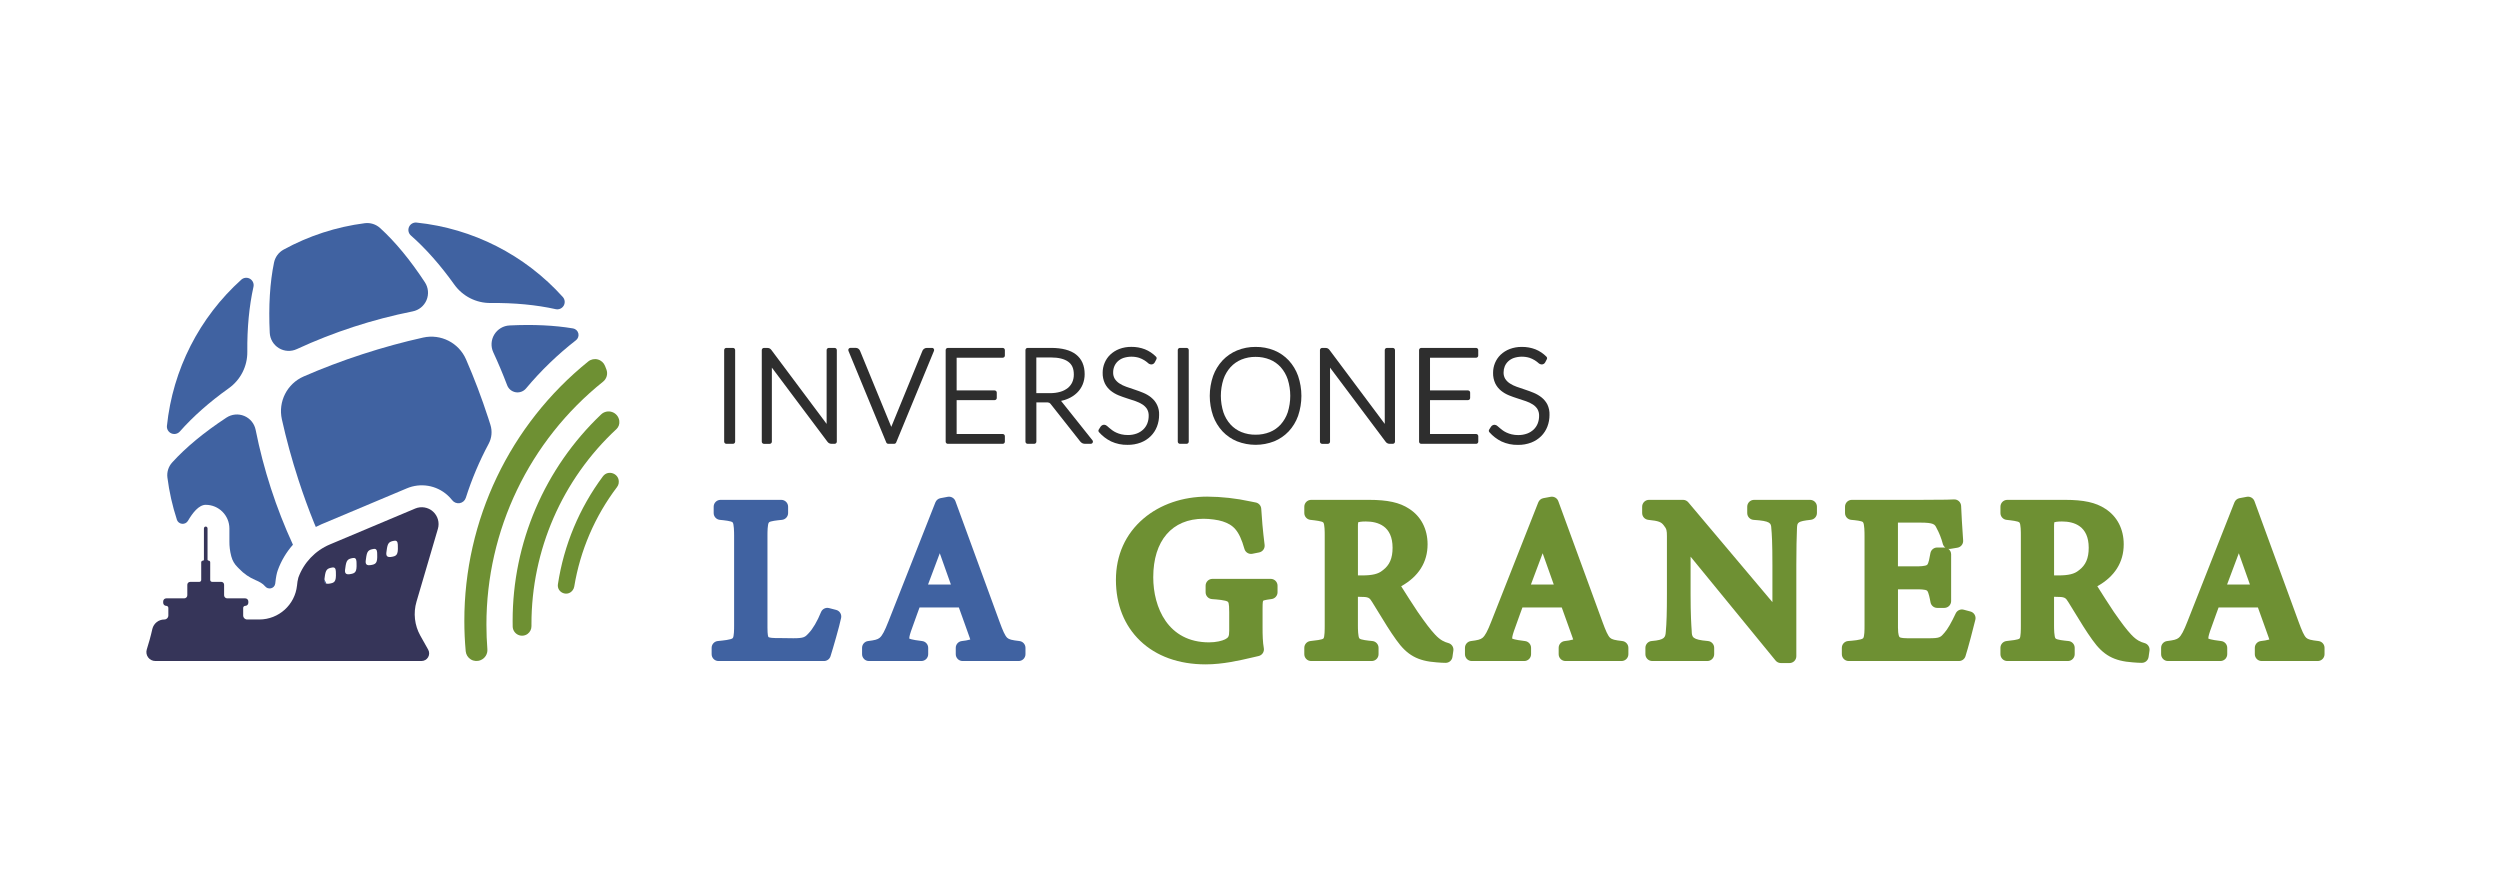
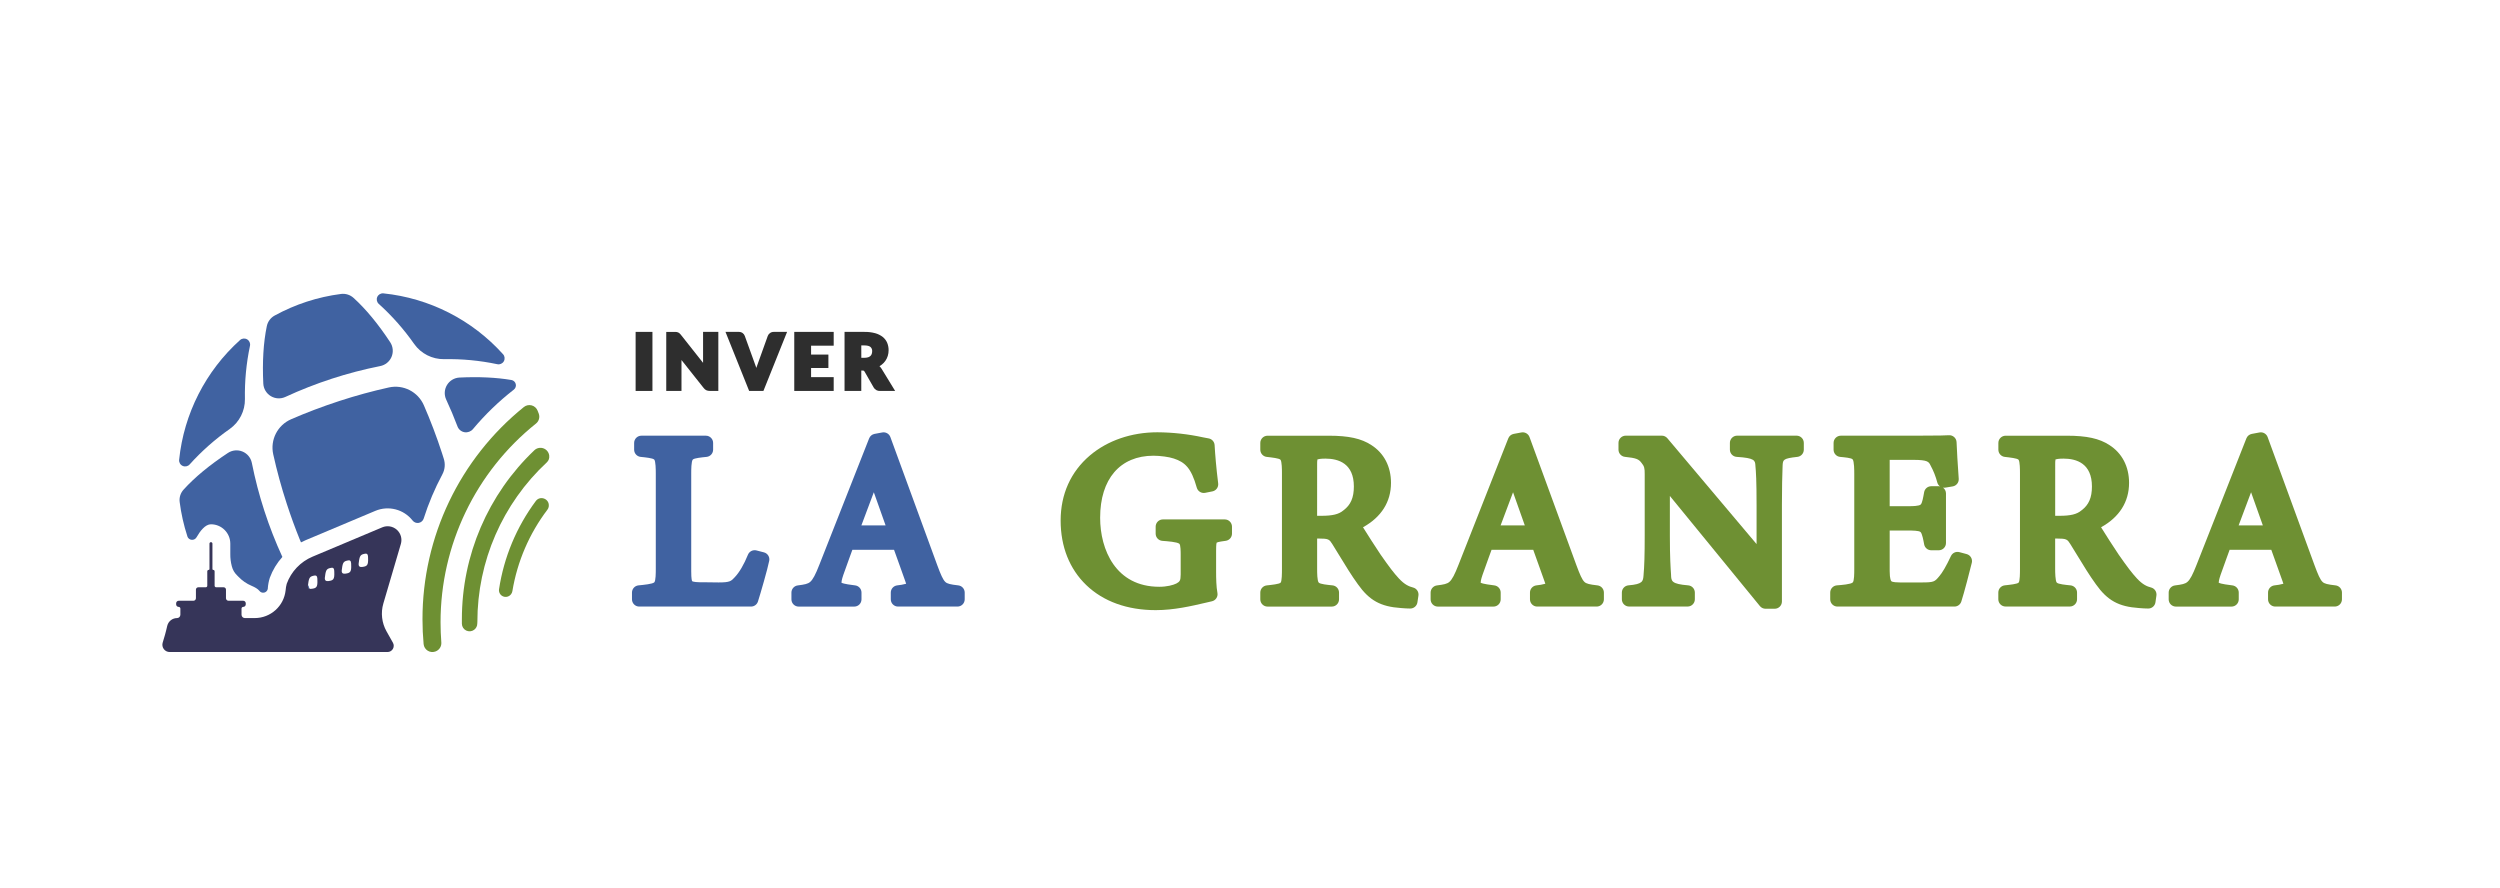
<svg xmlns="http://www.w3.org/2000/svg" id="Capa_1" data-name="Capa 1" viewBox="0 0 2479 880">
  <defs>
-     <style>.cls-1{fill:#2e2e2e;}.cls-2{fill:#4062a1;}.cls-3{fill:#6e9033;}.cls-4{fill:#363559;}</style>
+     <style>.cls-1{fill:#6e9033;}.cls-2{fill:#4062a1;}.cls-3{fill:#363559;}.cls-4{fill:#2e2e2e;}</style>
  </defs>
-   <rect class="cls-1" x="718.08" y="344.98" width="10.89" height="95.1" rx="2.14" />
-   <path class="cls-1" d="M827.6,345h-5.77a2.14,2.14,0,0,0-2.15,2.14v73.21l-54.74-73.27a5,5,0,0,0-1.94-1.67h0a5.63,5.63,0,0,0-2.27-.4h-3.21a2.14,2.14,0,0,0-2.14,2.14v90.82a2.14,2.14,0,0,0,2.14,2.14h5.72a2.14,2.14,0,0,0,2.14-2.14V364.52l55,73.36a4.86,4.86,0,0,0,4.13,2.2h3.14a2.14,2.14,0,0,0,2.14-2.14V347.12A2.14,2.14,0,0,0,827.6,345Z" />
-   <path class="cls-1" d="M924.13,345H919a4.4,4.4,0,0,0-2.89,1,5.56,5.56,0,0,0-1.5,2l0,.07-30.82,75.22L852.87,348a5.18,5.18,0,0,0-1.5-2.07,4.35,4.35,0,0,0-2.84-1h-5.2a2.14,2.14,0,0,0-2,3l37.48,90.82a2.14,2.14,0,0,0,2,1.32h5.84a2.14,2.14,0,0,0,2-1.32l37.48-90.82a2.14,2.14,0,0,0-2-3Z" />
-   <path class="cls-1" d="M994.28,345H939.86a2.14,2.14,0,0,0-2.14,2.14v90.82a2.14,2.14,0,0,0,2.14,2.14h54.42a2.14,2.14,0,0,0,2.15-2.14v-5.46a2.14,2.14,0,0,0-2.15-2.14H948.61V396.76h37.65a2.14,2.14,0,0,0,2.14-2.14v-5.33a2.14,2.14,0,0,0-2.14-2.14H948.61V354.72h45.67a2.14,2.14,0,0,0,2.15-2.14v-5.46A2.14,2.14,0,0,0,994.28,345Z" />
-   <path class="cls-1" d="M1052.15,397.53a34.83,34.83,0,0,0,7-2.21,29.67,29.67,0,0,0,8.74-5.74,24.45,24.45,0,0,0,5.66-8.26,26.69,26.69,0,0,0,2-10.32c0-8.49-2.89-15.05-8.59-19.5-5.54-4.33-13.89-6.52-24.81-6.52h-23.17a2.14,2.14,0,0,0-2.14,2.14v90.82a2.14,2.14,0,0,0,2.14,2.14h6.55a2.14,2.14,0,0,0,2.14-2.14V399h9.73a7.83,7.83,0,0,1,3,.38,4.58,4.58,0,0,1,1.56,1.38L1071,437.59a6.54,6.54,0,0,0,2.13,1.86,5.88,5.88,0,0,0,2.76.63h5.71a2.14,2.14,0,0,0,1.68-3.47Zm-24.53-43.07h14.48c7.58,0,13.37,1.44,17.21,4.27s5.49,6.86,5.49,12.65a18.3,18.3,0,0,1-1.54,7.65,15.88,15.88,0,0,1-4.44,5.71,21.45,21.45,0,0,1-7.36,3.75,35.32,35.32,0,0,1-10.19,1.35h-13.65Z" />
-   <path class="cls-1" d="M1141.5,394.1a32.38,32.38,0,0,0-7.81-4.57c-2.76-1.15-5.64-2.22-8.54-3.17s-5.62-1.88-8.34-2.84a31.53,31.53,0,0,1-6.84-3.34,15.65,15.65,0,0,1-4.55-4.51,11.75,11.75,0,0,1-1.62-6.47,15.51,15.51,0,0,1,1.16-5.93,14.32,14.32,0,0,1,3.37-4.91,16,16,0,0,1,5.58-3.39,26.23,26.23,0,0,1,15.58-.19,26.56,26.56,0,0,1,5.21,2.45,27.68,27.68,0,0,1,3.3,2.42,5.43,5.43,0,0,0,3.58,1.74,3.93,3.93,0,0,0,3.57-2.23h0l1.54-2.95a2.15,2.15,0,0,0-.38-2.51,32.8,32.8,0,0,0-11-7.34,36.3,36.3,0,0,0-13.49-2.4,32.42,32.42,0,0,0-12,2.11,27.42,27.42,0,0,0-8.95,5.65,24.07,24.07,0,0,0-5.57,8.21,25.09,25.09,0,0,0-1.9,9.6,23.73,23.73,0,0,0,2.19,10.69,21.79,21.79,0,0,0,5.74,7.18,31.31,31.31,0,0,0,7.83,4.59c2.76,1.12,5.64,2.16,8.56,3.07s5.63,1.81,8.33,2.74a31.57,31.57,0,0,1,6.83,3.28,14.86,14.86,0,0,1,4.53,4.54,12.66,12.66,0,0,1,1.63,6.79,20.38,20.38,0,0,1-1.39,7.52,16.85,16.85,0,0,1-4,5.95,19,19,0,0,1-6.45,4,24.65,24.65,0,0,1-8.87,1.49,27,27,0,0,1-6.49-.71,26.67,26.67,0,0,1-5.06-1.75,22.88,22.88,0,0,1-3.83-2.23c-1.15-.84-2.14-1.62-2.94-2.32s-1.6-1.39-2.2-1.91a4.49,4.49,0,0,0-2.87-1.28,4.33,4.33,0,0,0-3.47,1.76l-.14.19-1.79,2.82a2.14,2.14,0,0,0,.2,2.57,38.77,38.77,0,0,0,12,9.2,37,37,0,0,0,16.41,3.4,35.52,35.52,0,0,0,13.12-2.3,28.85,28.85,0,0,0,9.83-6.35,27.42,27.42,0,0,0,6.17-9.5,31.8,31.8,0,0,0,2.1-11.53,20.83,20.83,0,0,0-7.94-17.33Z" />
-   <rect class="cls-1" x="1167.88" y="344.98" width="10.89" height="95.1" rx="2.14" />
-   <path class="cls-1" d="M1277.87,357.34a41.29,41.29,0,0,0-14.41-9.92A48,48,0,0,0,1245,344a47.14,47.14,0,0,0-18.35,3.51,41.76,41.76,0,0,0-14.4,9.91,45.15,45.15,0,0,0-9.34,15.35,60.94,60.94,0,0,0,0,39.62,45.15,45.15,0,0,0,9.34,15.35,41.32,41.32,0,0,0,14.41,9.88,50.57,50.57,0,0,0,36.82,0,41.42,41.42,0,0,0,14.4-9.88,44.43,44.43,0,0,0,9.31-15.36,61.4,61.4,0,0,0,0-39.6A44.82,44.82,0,0,0,1277.87,357.34ZM1245,431.05a36.49,36.49,0,0,1-14-2.6,30.17,30.17,0,0,1-10.79-7.49,34.52,34.52,0,0,1-7.06-12.07,53.85,53.85,0,0,1,0-32.75,34.63,34.63,0,0,1,7.06-12.1,30.44,30.44,0,0,1,10.8-7.53,36.25,36.25,0,0,1,14-2.63,36.87,36.87,0,0,1,14.14,2.63,29.78,29.78,0,0,1,10.76,7.52,34.93,34.93,0,0,1,7,12.1,54.73,54.73,0,0,1,0,32.77,35,35,0,0,1-7,12.07,29.61,29.61,0,0,1-10.75,7.48A37.07,37.07,0,0,1,1245,431.05Z" />
-   <path class="cls-1" d="M1381.05,345h-5.77a2.14,2.14,0,0,0-2.15,2.14v73.21l-54.74-73.27a5,5,0,0,0-1.94-1.67h0a5.63,5.63,0,0,0-2.27-.4H1311a2.14,2.14,0,0,0-2.14,2.14v90.82a2.14,2.14,0,0,0,2.14,2.14h5.72a2.14,2.14,0,0,0,2.14-2.14V364.52l55,73.36a4.86,4.86,0,0,0,4.13,2.2h3.14a2.14,2.14,0,0,0,2.14-2.14V347.12A2.14,2.14,0,0,0,1381.05,345Z" />
-   <path class="cls-1" d="M1463.72,345h-54.43a2.14,2.14,0,0,0-2.14,2.14v90.82a2.14,2.14,0,0,0,2.14,2.14h54.43a2.14,2.14,0,0,0,2.14-2.14v-5.46a2.14,2.14,0,0,0-2.14-2.14H1418V396.76h37.66a2.14,2.14,0,0,0,2.14-2.14v-5.33a2.14,2.14,0,0,0-2.14-2.14H1418V354.72h45.68a2.14,2.14,0,0,0,2.14-2.14v-5.46A2.14,2.14,0,0,0,1463.72,345Z" />
-   <path class="cls-1" d="M1534.39,401.1a21.84,21.84,0,0,0-5.74-7,32.38,32.38,0,0,0-7.81-4.57c-2.76-1.15-5.63-2.22-8.54-3.17s-5.61-1.88-8.34-2.84a31.22,31.22,0,0,1-6.83-3.34,15.57,15.57,0,0,1-4.56-4.51,11.75,11.75,0,0,1-1.61-6.47,15.69,15.69,0,0,1,1.15-5.93,14.46,14.46,0,0,1,3.37-4.91,16,16,0,0,1,5.58-3.39,26.23,26.23,0,0,1,15.58-.19,26.56,26.56,0,0,1,5.21,2.45,27.68,27.68,0,0,1,3.3,2.42,5.45,5.45,0,0,0,3.59,1.74,3.91,3.91,0,0,0,3.56-2.23h0l1.54-2.95a2.14,2.14,0,0,0-.38-2.51,32.6,32.6,0,0,0-11-7.34A36.25,36.25,0,0,0,1509,344a32.35,32.35,0,0,0-12,2.11,27.36,27.36,0,0,0-9,5.65,24.21,24.21,0,0,0-5.57,8.21,25.08,25.08,0,0,0-1.89,9.6,23.59,23.59,0,0,0,2.19,10.69,21.54,21.54,0,0,0,5.74,7.18,31,31,0,0,0,7.83,4.59c2.75,1.12,5.63,2.16,8.56,3.07s5.62,1.81,8.32,2.74a31.35,31.35,0,0,1,6.83,3.28,14.75,14.75,0,0,1,4.53,4.54,12.66,12.66,0,0,1,1.63,6.79,20.38,20.38,0,0,1-1.39,7.52,16.83,16.83,0,0,1-4,5.95,19.24,19.24,0,0,1-6.45,4,24.71,24.71,0,0,1-8.88,1.49,26.94,26.94,0,0,1-6.48-.71,26.54,26.54,0,0,1-5.07-1.75,23.29,23.29,0,0,1-3.83-2.23c-1.15-.84-2.14-1.62-2.94-2.32s-1.6-1.39-2.2-1.91a4.49,4.49,0,0,0-2.87-1.28,4.33,4.33,0,0,0-3.47,1.76,1.27,1.27,0,0,0-.13.19l-1.8,2.82a2.15,2.15,0,0,0,.2,2.57,38.77,38.77,0,0,0,12,9.2,37,37,0,0,0,16.41,3.4,35.48,35.48,0,0,0,13.12-2.3,29,29,0,0,0,9.84-6.35,27.39,27.39,0,0,0,6.16-9.5,31.8,31.8,0,0,0,2.1-11.53A22.25,22.25,0,0,0,1534.39,401.1Z" />
-   <path class="cls-2" d="M829.11,604.78l-7-1.8a6.78,6.78,0,0,0-8,4c-3.71,9.14-8.09,16.61-12.33,21l-.1.11c-3.3,3.58-4.41,4.79-15,4.79-.91,0-9.56-.12-14.21-.18l-3.45,0c-5.85-.1-6.88-.89-7-1-.3-.33-1-1.91-1-9.35V530.79c0-2.79,0-11.31,1.5-12.81,1.34-1.34,8-2,12.87-2.49a6.78,6.78,0,0,0,6.1-6.75v-6.3a6.78,6.78,0,0,0-6.77-6.78H714.46a6.79,6.79,0,0,0-6.78,6.78v6.3a6.78,6.78,0,0,0,6.11,6.75c4.52.45,11.36,1.13,12.69,2.5s1.46,9.71,1.46,12.8v89.33c0,3.68,0,11.32-1.41,12.69-1.58,1.54-9.51,2.32-14.76,2.84a6.77,6.77,0,0,0-6.11,6.75v6.3a6.78,6.78,0,0,0,6.78,6.78H817.07a6.79,6.79,0,0,0,6.45-4.7c2.23-6.93,9.09-30.59,10.55-38.15A6.78,6.78,0,0,0,829.11,604.78Z" />
-   <path class="cls-2" d="M1010.87,635.66c-7.51-.85-10.33-1.59-12.06-3.18-2.28-2.09-4.41-7.09-7.53-15.58-18-49.47-32-87.59-43.88-119.95a6.79,6.79,0,0,0-7.61-4.32l-7.2,1.35a6.8,6.8,0,0,0-5.06,4.18L880.94,616.31c-3.6,9.27-6.08,13.92-8.57,16.06-2.14,1.85-5.18,2.48-11.61,3.3a6.78,6.78,0,0,0-5.93,6.73v6.3a6.79,6.79,0,0,0,6.78,6.78h52a6.79,6.79,0,0,0,6.78-6.78v-6.3a6.78,6.78,0,0,0-6-6.73c-3-.37-10.71-1.31-12.8-2.52,0-.73.18-2.63,1.74-7.24,1.84-5.38,3.75-10.6,5.78-16.12q1.32-3.62,2.7-7.42h39c2.12,6.15,4.15,11.69,6,16.69s3.34,9.11,4.59,12.88c0,.07,0,.13.07.2.32.87.53,1.52.66,2a49.68,49.68,0,0,1-8.4,1.53,6.77,6.77,0,0,0-6,6.73v6.3a6.78,6.78,0,0,0,6.78,6.78h55.57a6.78,6.78,0,0,0,6.78-6.78v-6.3A6.78,6.78,0,0,0,1010.87,635.66Zm-90.62-56.07c3.94-10.42,8-21.22,11.64-31l11,31Z" />
-   <path class="cls-3" d="M1260.09,574h-57.83a6.78,6.78,0,0,0-6.78,6.78v6.52a6.78,6.78,0,0,0,6.29,6.76c4.85.36,13.89,1,15.88,2.72,1.23,1.06,1.23,7.55,1.23,10.32v18.45c0,6-1,6.68-4.06,8.41-3,1.49-8.78,3-15.94,3-40.83,0-55.32-34.77-55.32-64.55,0-36.33,18.66-58,49.92-58,6.27,0,14.66,1.14,18.7,2.55l.09,0c10.46,3.49,16.38,8.48,21.72,27.37a6.78,6.78,0,0,0,7.85,4.8l6.75-1.35a6.79,6.79,0,0,0,5.4-7.5c-1.8-14.15-2.9-27.74-3.34-35.74a6.77,6.77,0,0,0-5.69-6.32c-1.23-.2-3-.55-5-1a208.69,208.69,0,0,0-42.93-4.77c-24.24,0-46.65,7.72-63.11,21.73-17.9,15.24-27.37,36.29-27.37,60.88,0,24.39,8.3,45.25,24,60.33,15.94,15.31,38.39,23.4,64.91,23.4,17.12,0,33.53-3.83,46.71-6.91l5.86-1.36a6.77,6.77,0,0,0,5.17-7.84c-1.09-5.89-1.24-13.49-1.24-20.14V603.7c0-1.86,0-6.68.52-8,1.35-.77,6.65-1.46,8.42-1.69a6.77,6.77,0,0,0,5.91-6.72v-6.52A6.77,6.77,0,0,0,1260.09,574Z" />
-   <path class="cls-3" d="M1436.17,637.64c-3.67-1-7.8-2.64-13.15-8.38-4.83-5.25-8.84-10.49-17.16-22.41-5-7.54-11.75-17.94-16.45-25.53,17.16-9.53,26.18-23.76,26.18-41.53,0-15.27-6.54-27.84-18.41-35.39-9.33-6.12-21.2-8.74-39.67-8.74h-57.38a6.79,6.79,0,0,0-6.78,6.78v6.3a6.78,6.78,0,0,0,6,6.74c5.13.58,11.51,1.31,12.79,2.58,1.45,1.44,1.45,9.77,1.45,12.51v89.78c0,3.42,0,11.44-1.25,12.76s-8.28,2-12.95,2.55a6.78,6.78,0,0,0-6.05,6.74v6.3a6.79,6.79,0,0,0,6.78,6.78h60.08a6.78,6.78,0,0,0,6.77-6.78v-6.3a6.77,6.77,0,0,0-6.1-6.75c-4.56-.45-11.45-1.14-12.85-2.55s-1.52-9.69-1.52-12.75V591.8h1.1c9.8,0,10.24.71,13.15,5.37,2,3.23,4.11,6.65,6.31,10.26,5.64,9.25,11.46,18.82,17.53,27.19,10.71,15.09,21.22,20.89,40.11,22.19l1,.07c2.57.21,5,.4,7.84.4a6.78,6.78,0,0,0,6.71-5.82l.9-6.3A6.78,6.78,0,0,0,1436.17,637.64Zm-89.66-115.4a21.89,21.89,0,0,1,.28-4.38c.73-.24,2.86-.76,7.57-.76,12.1,0,26.52,4.52,26.52,26.07,0,10.42-3,17.28-9.64,22.24l-.32.24c-4.17,3.51-10.08,4.94-20.39,4.94h-4Z" />
-   <path class="cls-3" d="M1608.69,635.66c-7.51-.85-10.33-1.59-12.07-3.18-2.27-2.09-4.4-7.09-7.52-15.58-18-49.47-32-87.59-43.89-119.95a6.78,6.78,0,0,0-7.61-4.32l-7.2,1.35a6.77,6.77,0,0,0-5.05,4.18l-46.59,118.15c-3.6,9.27-6.08,13.92-8.57,16.06-2.14,1.85-5.18,2.48-11.62,3.3a6.78,6.78,0,0,0-5.92,6.73v6.3a6.78,6.78,0,0,0,6.78,6.78h52a6.78,6.78,0,0,0,6.78-6.78v-6.3a6.77,6.77,0,0,0-6-6.73c-3-.37-10.7-1.31-12.79-2.52,0-.73.18-2.63,1.74-7.24,1.84-5.38,3.75-10.6,5.77-16.12q1.33-3.62,2.71-7.42h39c2.12,6.15,4.15,11.69,6,16.69s3.34,9.11,4.6,12.88c0,.07,0,.13.07.2.32.87.53,1.52.66,2a49.91,49.91,0,0,1-8.4,1.53,6.77,6.77,0,0,0-6,6.73v6.3a6.78,6.78,0,0,0,6.77,6.78h55.58a6.79,6.79,0,0,0,6.78-6.78v-6.3A6.78,6.78,0,0,0,1608.69,635.66Zm-90.62-56.07c3.93-10.42,8-21.22,11.63-31l11,31Z" />
-   <path class="cls-3" d="M1794.91,495.66h-55.58a6.78,6.78,0,0,0-6.78,6.78v6.3a6.78,6.78,0,0,0,6.36,6.77c17,1.06,17.19,3.41,17.51,8.09,0,.07,0,.14,0,.22.54,5.4,1.1,14,1.1,36.68v36.56l-83.44-99a6.82,6.82,0,0,0-5.19-2.41h-33.75a6.79,6.79,0,0,0-6.78,6.78v6.3a6.79,6.79,0,0,0,6.09,6.75c10.52,1.07,12.83,2.18,15.32,5.46l.15.19c2.68,3.27,3,5,3,10.55v57.38c0,17.87-.33,29-1.1,37.17v.08c-.45,5.49-.68,8.24-14,9.32a6.78,6.78,0,0,0-6.24,6.76v6.3a6.79,6.79,0,0,0,6.78,6.78H1693a6.79,6.79,0,0,0,6.78-6.78v-6.3a6.78,6.78,0,0,0-6.22-6.76c-15.73-1.31-15.84-3.94-16.06-9.71a1.34,1.34,0,0,1,0-.2c-.42-6-1.11-16.08-1.11-36.43V552l84.27,103a6.78,6.78,0,0,0,5.25,2.49h8.55a6.78,6.78,0,0,0,6.78-6.78V560.5c0-17.7.32-27.1.56-34,0-1.16.07-2.25.11-3.29.33-5.09.51-6.32,13.76-7.77a6.77,6.77,0,0,0,6-6.74v-6.3A6.78,6.78,0,0,0,1794.91,495.66Z" />
-   <path class="cls-3" d="M1953.92,606.37l-6.75-1.8a6.8,6.8,0,0,0-7.89,3.68c-4.24,9.09-8.16,15.85-11,19l-.15.17c-3.93,4.64-4.63,5.48-15.75,5.48h-20.86c-2.08,0-6.77-.15-7.9-1.15-.26-.23-1.59-1.78-1.59-9.4v-38h18c2.8,0,9.36,0,10.88,1.39s2.74,8,3.38,11.49a6.77,6.77,0,0,0,6.67,5.57h7a6.77,6.77,0,0,0,6.78-6.77V549.69a6.79,6.79,0,0,0-2.77-5.47,6.71,6.71,0,0,0,2.28,0l6.75-1.12a6.79,6.79,0,0,0,5.65-7.2c-.9-11.92-1.79-28.59-2-34.19a6.82,6.82,0,0,0-2.29-4.81,6.74,6.74,0,0,0-5-1.67c-1.54.13-7.74.42-32.06.42H1836.3a6.78,6.78,0,0,0-6.78,6.78v6.3a6.77,6.77,0,0,0,6.15,6.75c4.16.39,10.44,1,11.63,2.27,1.57,1.72,1.57,10.74,1.57,13.71v88.88c0,3.89,0,11.14-1.42,12.56-1.75,1.74-10.57,2.41-14.81,2.73a6.77,6.77,0,0,0-6.27,6.76v6.3a6.78,6.78,0,0,0,6.78,6.78H1942.5a6.77,6.77,0,0,0,6.43-4.64c2.37-7.11,8.49-30.51,9.85-36.39A6.78,6.78,0,0,0,1953.92,606.37Zm-26.05-63.45h-7a6.79,6.79,0,0,0-6.68,5.6c-.83,4.72-1.77,10.07-3.17,11.48-1.58,1.59-8.56,1.59-10.85,1.59H1882V518.22h22c13.67,0,14.56,1.84,16.18,5.18a1.74,1.74,0,0,0,.1.19,69,69,0,0,1,6.2,15.69,6.72,6.72,0,0,0,2.55,3.74A6.48,6.48,0,0,0,1927.87,542.92Z" />
-   <path class="cls-3" d="M2126.46,637.64c-3.67-1-7.8-2.64-13.15-8.38-4.83-5.25-8.84-10.49-17.16-22.41-5-7.54-11.75-17.94-16.45-25.53,17.16-9.53,26.18-23.76,26.18-41.53,0-15.27-6.54-27.84-18.4-35.39-9.34-6.12-21.21-8.74-39.68-8.74h-57.38a6.79,6.79,0,0,0-6.78,6.78v6.3a6.78,6.78,0,0,0,6,6.74c5.13.58,11.51,1.31,12.79,2.58,1.45,1.44,1.45,9.77,1.45,12.51v89.78c0,3.42,0,11.44-1.25,12.76s-8.28,2-13,2.55a6.78,6.78,0,0,0-6,6.74v6.3a6.79,6.79,0,0,0,6.78,6.78h60.08a6.79,6.79,0,0,0,6.78-6.78v-6.3a6.78,6.78,0,0,0-6.11-6.75c-4.56-.45-11.45-1.14-12.85-2.55s-1.52-9.69-1.52-12.75V591.8h1.1c9.8,0,10.24.71,13.15,5.37,2,3.23,4.11,6.65,6.31,10.26,5.64,9.25,11.46,18.82,17.53,27.19,10.71,15.09,21.22,20.89,40.11,22.19l1,.07c2.57.21,5,.4,7.84.4a6.78,6.78,0,0,0,6.71-5.82l.9-6.3A6.77,6.77,0,0,0,2126.46,637.64Zm-89.66-115.4a22.77,22.77,0,0,1,.28-4.38c.73-.24,2.86-.76,7.57-.76,12.1,0,26.52,4.52,26.52,26.07,0,10.42-3,17.28-9.64,22.24l-.32.24c-4.17,3.51-10.08,4.94-20.39,4.94h-4Z" />
-   <path class="cls-3" d="M2299,635.66c-7.51-.85-10.33-1.59-12.07-3.18-2.27-2.09-4.4-7.09-7.52-15.58-18-49.47-32-87.59-43.88-119.95a6.79,6.79,0,0,0-7.61-4.32l-7.2,1.35a6.76,6.76,0,0,0-5.06,4.18l-46.59,118.15c-3.6,9.27-6.08,13.92-8.57,16.06-2.14,1.85-5.18,2.48-11.62,3.3a6.78,6.78,0,0,0-5.92,6.73v6.3a6.78,6.78,0,0,0,6.78,6.78h52a6.78,6.78,0,0,0,6.78-6.78v-6.3a6.77,6.77,0,0,0-6-6.73c-3-.37-10.7-1.31-12.79-2.52,0-.73.18-2.63,1.74-7.24,1.84-5.38,3.75-10.6,5.77-16.12q1.33-3.62,2.71-7.42h39c2.12,6.15,4.15,11.69,6,16.69s3.34,9.11,4.6,12.88c0,.07.05.13.07.2.32.87.53,1.52.66,2a49.91,49.91,0,0,1-8.4,1.53,6.77,6.77,0,0,0-6,6.73v6.3a6.78,6.78,0,0,0,6.78,6.78h55.57a6.78,6.78,0,0,0,6.78-6.78v-6.3A6.78,6.78,0,0,0,2299,635.66Zm-90.62-56.07c3.94-10.42,8-21.22,11.63-31l11,31Z" />
-   <path class="cls-3" d="M482.34,619.51A308.37,308.37,0,0,1,598,378.47a10.64,10.64,0,0,0,3.33-12.06c-.45-1.2-.91-2.39-1.39-3.57a10.68,10.68,0,0,0-16.61-4.43A330.22,330.22,0,0,0,460.44,615.77q0,15.18,1.36,30a10.66,10.66,0,0,0,14.67,8.87l.21-.08a10.73,10.73,0,0,0,6.6-10.75Q482.35,631.78,482.34,619.51Z" />
-   <path class="cls-3" d="M527,619a263.65,263.65,0,0,1,84.25-193.49,9.34,9.34,0,0,0,2.85-8l0-.25a10.72,10.72,0,0,0-18-6.34,282.3,282.3,0,0,0-87.77,204.91c0,1.82,0,3.63.05,5.44a9.31,9.31,0,0,0,14.8,7.3h0A9.43,9.43,0,0,0,527,620.8C527,620.19,527,619.58,527,619Z" />
-   <path class="cls-3" d="M613.49,479.22c0-.1,0-.2,0-.3,1.31-9-10.28-13.8-15.69-6.51a239.51,239.51,0,0,0-44.56,106.84c-1.26,8.27,9.24,12.85,14.41,6.28l.17-.22a8,8,0,0,0,1.6-3.66,223.74,223.74,0,0,1,42.45-98.72A8.19,8.19,0,0,0,613.49,479.22Z" />
-   <path class="cls-2" d="M323.54,578.73a23.84,23.84,0,0,1-1.89-4.36C321.45,576.14,321.51,578.15,323.54,578.73Z" />
-   <path class="cls-2" d="M178.29,427.92c13.06-14.81,29.44-29.3,48.57-42.93a43.75,43.75,0,0,0,18.38-36.13c-.24-23.48,1.83-45.26,6.12-64.54a7.34,7.34,0,0,0-12-7.07,226.57,226.57,0,0,0-73.84,145.1A7.34,7.34,0,0,0,178.29,427.92Z" />
-   <path class="cls-2" d="M450.41,282.08a43.74,43.74,0,0,0,36.13,18.38c23.48-.24,45.26,1.83,64.53,6.12a7.34,7.34,0,0,0,7.08-12A226.57,226.57,0,0,0,413,220.7a7.34,7.34,0,0,0-5.56,12.81C422.29,246.57,436.78,263,450.41,282.08Z" />
-   <path class="cls-2" d="M204,500.58a23.5,23.5,0,0,1,23.47,23.47v12.61a54.51,54.51,0,0,0,1.8,14.67c0,.14.07.28.11.42a22.68,22.68,0,0,0,6.11,10.57c.57.55,1.14,1.14,1.71,1.74a47.46,47.46,0,0,0,16.09,11.12c3.76,1.58,7.51,3.62,9.37,6,3.15,4.06,9.59,2.58,10.27-2.51,0-.13,0-.27.05-.41.65-6.06,1.38-9.8,2.5-12.89a78.37,78.37,0,0,1,15-25.23,513.29,513.29,0,0,1-37-113.94,18.92,18.92,0,0,0-28.95-12.09c-22.07,14.5-40.33,29.59-53.82,44.5a18.67,18.67,0,0,0-4.71,14.87,226.63,226.63,0,0,0,9.36,41.69l0,.14a6.1,6.1,0,0,0,11.1,1C190.88,508.74,197.09,500.58,204,500.58Z" />
-   <path class="cls-2" d="M294.29,346.18a513.57,513.57,0,0,1,114.89-37.4,18.85,18.85,0,0,0,12.16-28.84c-14.47-22.06-29.56-40.33-44.45-53.83a19,19,0,0,0-15.15-4.79,228.21,228.21,0,0,0-80.59,26.23,19,19,0,0,0-9.42,12.79c-4.09,19.68-5.53,43.32-4.25,69.68A18.86,18.86,0,0,0,294.29,346.18Z" />
-   <path class="cls-2" d="M568.24,325.66h-.08c-18.24-3.09-39.5-4.09-62.88-2.95a18.79,18.79,0,0,0-16.13,26.66q7.31,15.72,13.74,32.63a11,11,0,0,0,18.73,3.16,323.65,323.65,0,0,1,49.53-47.8A6.6,6.6,0,0,0,568.24,325.66Z" />
-   <path class="cls-2" d="M484.2,414.68c-6.65-20.44-14.09-40-22.09-58.33a37.49,37.49,0,0,0-42.5-21.63c-19.56,4.34-39.72,9.83-60.16,16.48s-39.95,14.08-58.32,22.09a37.49,37.49,0,0,0-21.63,42.5c4.34,19.56,9.83,39.72,16.48,60.15,4.8,14.77,10,29.06,15.56,42.79.4,1,1,2.3,1.61,3.8,1.82-.95,3.67-1.85,5.58-2.65L403.3,484.3a38.06,38.06,0,0,1,40.46,6.75A39.14,39.14,0,0,1,448.4,496a7.72,7.72,0,0,0,13.47-2.26,319.2,319.2,0,0,1,22.74-53.8,24.21,24.21,0,0,0,1.71-18.61C485.62,419.1,484.92,416.89,484.2,414.68Z" />
-   <path class="cls-2" d="M321.65,574.37a23.84,23.84,0,0,0,1.89,4.36C321.51,578.15,321.45,576.14,321.65,574.37Z" />
-   <path class="cls-4" d="M434.22,524.39a16.72,16.72,0,0,0-22.52-20.12l-84.57,35.59a56.66,56.66,0,0,0-31.28,32.9,42.73,42.73,0,0,0-1.33,7.84,37.65,37.65,0,0,1-37.39,33.69h-12a4,4,0,0,1-4-4v-7.46a2.06,2.06,0,0,1,2.06-2.06,3.06,3.06,0,0,0,3.06-3.06v-1.31a3.07,3.07,0,0,0-3.06-3.07H225.29a3.06,3.06,0,0,1-3.07-3.07V579.8a2.84,2.84,0,0,0-2.83-2.84h-9.06a1.89,1.89,0,0,1-1.89-1.88v-17.5a1.69,1.69,0,0,0-1.69-1.69,1,1,0,0,1-.95-1V524.05a1.8,1.8,0,1,0-3.59,0v30.88a1,1,0,0,1-1,1,1.69,1.69,0,0,0-1.69,1.69v17.5a1.88,1.88,0,0,1-1.88,1.88h-9.06a2.84,2.84,0,0,0-2.84,2.84v10.42a3.06,3.06,0,0,1-3.07,3.07H164.88a3.07,3.07,0,0,0-3.07,3.07v1.31a3.06,3.06,0,0,0,3.07,3.06h0a2.05,2.05,0,0,1,2.05,2.06v7.46a4,4,0,0,1-4,4,12.19,12.19,0,0,0-11.83,9.26c-.9,3.67-1.67,7.38-2.75,11l-2.83,9.52A8.85,8.85,0,0,0,154,655.45h67.19v0H418a7.56,7.56,0,0,0,6.59-11.26l-7.78-13.85A43.78,43.78,0,0,1,413,596.61ZM326,578.82c-5.62.74-4.34-3.93-4.07-6.18.93-7.8,2.28-9,7.66-9.92,3.73-.66,3.4,3.56,3.47,5.13C333.44,576.88,331.85,578.05,326,578.82Zm20.48-9.41c-5.62.73-4.34-3.94-4.07-6.19.93-7.79,2.28-9,7.66-9.91,3.73-.66,3.4,3.55,3.47,5.12C353.92,567.46,352.33,568.64,346.44,569.41Zm20.48-9c-5.62.74-4.34-3.93-4.07-6.18.93-7.8,2.28-9,7.66-9.92,3.73-.66,3.4,3.56,3.47,5.13C374.4,558.49,372.81,559.66,366.92,560.43Zm20.48-8.12c-5.62.73-4.34-3.94-4.07-6.18.93-7.8,2.28-9,7.66-9.92,3.73-.66,3.4,3.56,3.47,5.13C394.88,550.36,393.29,551.54,387.4,552.31Z" />
+   <path class="cls-1" d="M436.85,617.16A252.26,252.26,0,0,1,531.49,420a8.72,8.72,0,0,0,2.73-9.86c-.37-1-.75-2-1.14-2.93a8.74,8.74,0,0,0-13.59-3.62A270.14,270.14,0,0,0,418.94,614.1q0,12.42,1.11,24.56a8.73,8.73,0,0,0,12,7.26l.16-.07a8.79,8.79,0,0,0,5.41-8.8Q436.87,627.21,436.85,617.16Z" />
+   <path class="cls-1" d="M473.37,616.72a215.66,215.66,0,0,1,68.91-158.28,7.62,7.62,0,0,0,2.33-6.56l0-.21a8.77,8.77,0,0,0-14.75-5.18A230.89,230.89,0,0,0,458,614.1c0,1.49,0,3,0,4.45a7.61,7.61,0,0,0,12.1,6h0a7.69,7.69,0,0,0,3.18-6.3Z" />
+   <path class="cls-1" d="M544.13,502.4l0-.24c1.07-7.36-8.41-11.29-12.84-5.32a195.94,195.94,0,0,0-36.44,87.39,6.64,6.64,0,0,0,11.78,5.13l.15-.18a6.59,6.59,0,0,0,1.3-3,183.19,183.19,0,0,1,34.72-80.75A6.54,6.54,0,0,0,544.13,502.4Z" />
+   <path class="cls-2" d="M307,583.81a18.86,18.86,0,0,1-1.54-3.57C305.25,581.68,305.3,583.33,307,583.81Z" />
+   <path class="cls-2" d="M188.14,460.44a234.77,234.77,0,0,1,39.73-35.12,35.75,35.75,0,0,0,15-29.55,234.17,234.17,0,0,1,5-52.79,6,6,0,0,0-9.84-5.79,185.33,185.33,0,0,0-60.4,118.7A6,6,0,0,0,188.14,460.44Z" />
+   <path class="cls-2" d="M410.74,341.14a35.75,35.75,0,0,0,29.55,15,234.17,234.17,0,0,1,52.79,5,6,6,0,0,0,5.79-9.84,185.31,185.31,0,0,0-118.7-60.4,6,6,0,0,0-4.55,10.47A234.77,234.77,0,0,1,410.74,341.14Z" />
+   <path class="cls-2" d="M209.18,519.88a19.21,19.21,0,0,1,19.19,19.19v10.32a44.94,44.94,0,0,0,1.47,12c0,.11.07.23.1.34a18.37,18.37,0,0,0,5,8.65c.46.45.93.93,1.4,1.42a38.59,38.59,0,0,0,13.16,9.1c3.07,1.29,6.14,3,7.66,4.92a4.67,4.67,0,0,0,8.4-2.06c0-.11,0-.22,0-.33a45,45,0,0,1,2-10.55A64,64,0,0,1,280,552.25,419.91,419.91,0,0,1,249.72,459,15.48,15.48,0,0,0,226,449.15C208,461,193,473.36,182,485.55a15.29,15.29,0,0,0-3.85,12.17,185.36,185.36,0,0,0,7.65,34.1l0,.12a5,5,0,0,0,9.08.84C198.44,526.56,203.53,519.88,209.18,519.88Z" />
+   <path class="cls-2" d="M283,393.58A420,420,0,0,1,377,363a15.43,15.43,0,0,0,9.95-23.6c-11.84-18-24.18-33-36.36-44a15.54,15.54,0,0,0-12.39-3.92,186.42,186.42,0,0,0-65.92,21.46,15.53,15.53,0,0,0-7.71,10.46c-3.35,16.1-4.53,35.44-3.48,57A15.43,15.43,0,0,0,283,393.58Z" />
+   <path class="cls-2" d="M507.12,376.8h-.06c-14.93-2.53-32.31-3.35-51.44-2.42a15.38,15.38,0,0,0-13.19,21.81q6,12.87,11.23,26.69A9,9,0,0,0,469,425.46a264.87,264.87,0,0,1,40.52-39.11A5.39,5.39,0,0,0,507.12,376.8Z" />
+   <path class="cls-2" d="M438.38,449.61c-5.44-16.72-11.52-32.69-18.07-47.71a30.68,30.68,0,0,0-34.77-17.69c-16,3.55-32.49,8-49.2,13.47s-32.69,11.52-47.71,18.07a30.66,30.66,0,0,0-17.69,34.77c3.55,16,8,32.49,13.47,49.2q5.91,18.12,12.74,35c.32.8.78,1.88,1.31,3.11,1.49-.77,3-1.51,4.56-2.16l69.18-29.11a31.46,31.46,0,0,1,36.9,9.56,6.31,6.31,0,0,0,11-1.86,261.93,261.93,0,0,1,18.6-44,19.74,19.74,0,0,0,1.4-15.21C439.54,453.23,439,451.42,438.38,449.61Z" />
+   <path class="cls-2" d="M305.42,580.24a18.86,18.86,0,0,0,1.54,3.57C305.3,583.33,305.25,581.68,305.42,580.24Z" />
+   <path class="cls-3" d="M397.5,539.35a13.67,13.67,0,0,0-18.43-16.45L309.9,552a46.31,46.31,0,0,0-25.59,26.91,35,35,0,0,0-1.09,6.42,30.79,30.79,0,0,1-30.58,27.55H242.8a3.3,3.3,0,0,1-3.3-3.3v-6.11a1.68,1.68,0,0,1,1.68-1.68,2.51,2.51,0,0,0,2.51-2.51v-1.06a2.51,2.51,0,0,0-2.51-2.51H226.59a2.51,2.51,0,0,1-2.51-2.51v-8.53a2.32,2.32,0,0,0-2.32-2.32h-7.41a1.54,1.54,0,0,1-1.54-1.54V566.5a1.38,1.38,0,0,0-1.38-1.38.78.78,0,0,1-.78-.79V539.07a1.47,1.47,0,0,0-2.94,0v25.26a.78.78,0,0,1-.78.79,1.38,1.38,0,0,0-1.39,1.38v14.32a1.54,1.54,0,0,1-1.54,1.54h-7.41a2.31,2.31,0,0,0-2.31,2.32v8.53a2.52,2.52,0,0,1-2.52,2.51H177.17a2.51,2.51,0,0,0-2.51,2.51v1.06a2.51,2.51,0,0,0,2.51,2.51h0a1.69,1.69,0,0,1,1.69,1.68v6.11a3.31,3.31,0,0,1-3.31,3.3,10,10,0,0,0-9.68,7.57c-.74,3-1.37,6-2.25,9l-2.31,7.78a7.23,7.23,0,0,0,6.94,9.31h55v0h161a6.18,6.18,0,0,0,5.39-9.2L383.26,626a35.82,35.82,0,0,1-3.12-27.61Zm-88.56,44.53c-4.6.6-3.55-3.22-3.33-5.06.76-6.37,1.86-7.33,6.26-8.11,3.05-.54,2.79,2.91,2.84,4.2C315.06,582.29,313.76,583.25,308.94,583.88Zm16.75-7.7c-4.6.6-3.55-3.22-3.33-5.06.76-6.38,1.86-7.34,6.26-8.11,3.06-.54,2.79,2.91,2.85,4.19C331.81,574.58,330.51,575.55,325.69,576.18Zm16.75-7.34c-4.6.6-3.55-3.22-3.33-5.06.77-6.38,1.87-7.34,6.27-8.11,3.05-.54,2.79,2.91,2.84,4.19C348.57,567.24,347.26,568.21,342.44,568.84Zm16.76-6.65c-4.6.6-3.55-3.22-3.33-5.06.76-6.37,1.86-7.33,6.26-8.11,3.05-.54,2.79,2.91,2.84,4.2C365.32,560.6,364,561.56,359.2,562.19Z" />
+   <rect class="cls-4" x="630.28" y="329.1" width="16.68" height="58.56" />
+   <path class="cls-4" d="M697.16,359.78l-22.15-28a11.64,11.64,0,0,0-1.14-1.21,5.07,5.07,0,0,0-1.37-.92,5.22,5.22,0,0,0-1.56-.44,12.77,12.77,0,0,0-1.65-.09h-8.64v58.56h15.11V357l22,27.76a7.24,7.24,0,0,0,2.7,2.24,8.08,8.08,0,0,0,3.27.62h8.57V329.1H697.16Z" />
+   <path class="cls-4" d="M763.42,330.35a6,6,0,0,0-2.11,2.79l-10.5,29.25c-.27.77-.55,1.58-.82,2.43-.3-.86-.59-1.68-.87-2.44l-10.58-29.25a6,6,0,0,0-2.2-2.92,6.48,6.48,0,0,0-3.85-1.11h-13.1l23.47,58.56H757l23.48-58.56H767.28A6.14,6.14,0,0,0,763.42,330.35Z" />
+   <polygon class="cls-4" points="787.59 387.66 826.69 387.66 826.69 373.97 804.27 373.97 804.27 364.9 821.44 364.9 821.44 351.59 804.27 351.59 804.27 342.78 826.69 342.78 826.69 329.1 787.59 329.1 787.59 387.66" />
+   <path class="cls-4" d="M874.16,365.65a11.66,11.66,0,0,0-2.07-2.52,18.55,18.55,0,0,0,2-1.34,18.07,18.07,0,0,0,3.86-4,17.07,17.07,0,0,0,2.39-4.93,19.27,19.27,0,0,0,.8-5.59,19,19,0,0,0-1.34-7.18,14.88,14.88,0,0,0-4.42-5.92,21,21,0,0,0-7.52-3.76,38.32,38.32,0,0,0-10.66-1.3H837.45v58.56h16.6V367.45h1.26a2.85,2.85,0,0,1,1.31.2,2,2,0,0,1,.65.76l9.08,15.86a6.77,6.77,0,0,0,6.28,3.39h15Zm-20.11-23.13h3.13c2.78,0,4.78.52,6,1.54a5.13,5.13,0,0,1,1.66,4.14,8.54,8.54,0,0,1-.42,2.73,4.9,4.9,0,0,1-1.21,1.95,6.11,6.11,0,0,1-2.26,1.36,11.12,11.12,0,0,1-3.74.54h-3.13Z" />
+   <path class="cls-2" d="M757.51,547.72l-7.39-1.91a7.2,7.2,0,0,0-8.46,4.26c-3.93,9.7-8.57,17.61-13.07,22.29l-.11.12c-3.49,3.79-4.67,5.07-15.94,5.07-1,0-10.14-.12-15.07-.19l-3.65,0c-6.21-.11-7.3-1-7.4-1-.31-.35-1-2-1-9.91V469.28c0-3,0-12,1.59-13.59,1.42-1.42,8.49-2.12,13.65-2.64a7.19,7.19,0,0,0,6.47-7.15v-6.68a7.19,7.19,0,0,0-7.19-7.19H636a7.19,7.19,0,0,0-7.19,7.19v6.68a7.19,7.19,0,0,0,6.48,7.15c4.79.48,12,1.21,13.45,2.66s1.54,10.29,1.54,13.57V564c0,3.89,0,12-1.49,13.45-1.67,1.63-10.08,2.46-15.64,3a7.18,7.18,0,0,0-6.48,7.15v6.68a7.18,7.18,0,0,0,7.18,7.19H744.74a7.19,7.19,0,0,0,6.84-5c2.37-7.35,9.64-32.44,11.19-40.44A7.19,7.19,0,0,0,757.51,547.72Z" />
+   <path class="cls-2" d="M950.22,580.46c-8-.9-11-1.68-12.79-3.37-2.41-2.21-4.67-7.52-8-16.52-19.1-52.45-33.89-92.86-46.53-127.17a7.18,7.18,0,0,0-8.06-4.58l-7.64,1.43a7.18,7.18,0,0,0-5.36,4.43L812.47,560c-3.82,9.82-6.45,14.75-9.09,17-2.27,2-5.49,2.64-12.32,3.5a7.19,7.19,0,0,0-6.28,7.13v6.68a7.19,7.19,0,0,0,7.19,7.19h55.11a7.18,7.18,0,0,0,7.18-7.19V587.6a7.18,7.18,0,0,0-6.31-7.13c-3.18-.39-11.35-1.39-13.57-2.67,0-.77.19-2.79,1.84-7.68,1.95-5.7,4-11.24,6.13-17.09.93-2.56,1.89-5.17,2.86-7.86h41.32c2.25,6.52,4.4,12.39,6.35,17.69s3.54,9.66,4.87,13.66c0,.07,0,.14.07.21.35.92.56,1.61.7,2.12a52.53,52.53,0,0,1-8.9,1.62,7.18,7.18,0,0,0-6.31,7.13v6.68a7.18,7.18,0,0,0,7.18,7.19h58.93a7.18,7.18,0,0,0,7.18-7.19V587.6A7.18,7.18,0,0,0,950.22,580.46ZM854.14,521c4.18-11.06,8.47-22.51,12.34-32.88L878.16,521Z" />
+   <path class="cls-1" d="M1214.44,515.05h-61.31a7.18,7.18,0,0,0-7.18,7.19v6.92a7.18,7.18,0,0,0,6.66,7.16c5.15.38,14.73,1.08,16.84,2.89,1.31,1.12,1.31,8,1.31,10.94v19.56c0,6.34-1.09,7.08-4.31,8.92-3.23,1.57-9.31,3.22-16.9,3.22-43.29,0-58.65-36.87-58.65-68.44,0-38.52,19.79-61.52,52.93-61.52,6.65,0,15.54,1.22,19.82,2.71l.09,0c11.1,3.7,17.38,9,23,29a7.19,7.19,0,0,0,8.33,5.09l7.15-1.43a7.18,7.18,0,0,0,5.72-7.95c-1.9-15-3.07-29.41-3.53-37.89a7.18,7.18,0,0,0-6-6.71c-1.31-.21-3.14-.58-5.25-1a221,221,0,0,0-45.51-5.06c-25.71,0-49.47,8.18-66.92,23-19,16.15-29,38.47-29,64.54,0,25.87,8.79,48,25.44,64,16.9,16.24,40.7,24.82,68.82,24.82,18.15,0,35.54-4.07,49.52-7.33,2.15-.5,4.22-1,6.21-1.44a7.17,7.17,0,0,0,5.48-8.32c-1.15-6.24-1.31-14.29-1.31-21.35v-20c0-2,0-7.08.55-8.49,1.44-.83,7-1.55,8.93-1.8a7.18,7.18,0,0,0,6.27-7.12v-6.92A7.19,7.19,0,0,0,1214.44,515.05Z" />
+   <path class="cls-1" d="M1401.13,582.56c-3.89-1-8.27-2.8-13.94-8.89-5.12-5.56-9.38-11.12-18.2-23.75-5.32-8-12.46-19-17.44-27.08,18.2-10.1,27.76-25.19,27.76-44,0-16.2-6.93-29.52-19.51-37.53-9.9-6.49-22.48-9.26-42.07-9.26H1256.9a7.19,7.19,0,0,0-7.19,7.19v6.68a7.18,7.18,0,0,0,6.37,7.14c5.44.62,12.2,1.39,13.56,2.74,1.54,1.52,1.54,10.36,1.54,13.26v95.18c0,3.64,0,12.14-1.33,13.54s-8.77,2.16-13.73,2.7a7.17,7.17,0,0,0-6.41,7.14v6.68a7.19,7.19,0,0,0,7.19,7.19h63.69a7.19,7.19,0,0,0,7.19-7.19V587.6a7.19,7.19,0,0,0-6.47-7.15c-4.84-.48-12.15-1.21-13.62-2.71-1.62-1.63-1.62-10.26-1.62-13.52V534h1.16c10.39,0,10.87.76,14,5.7,2.15,3.42,4.36,7,6.69,10.87,6,9.81,12.15,20,18.59,28.83,11.35,16,22.49,22.15,42.52,23.52l1.07.08c2.73.22,5.29.42,8.31.42a7.18,7.18,0,0,0,7.11-6.17l1-6.68A7.18,7.18,0,0,0,1401.13,582.56Zm-95.06-122.35a23.87,23.87,0,0,1,.3-4.65c.77-.25,3-.8,8-.8,12.83,0,28.12,4.79,28.12,27.64,0,11.05-3.15,18.32-10.22,23.57l-.34.27c-4.42,3.72-10.69,5.23-21.62,5.23h-4.26Z" />
+   <path class="cls-1" d="M1584,580.46c-8-.9-11-1.68-12.8-3.37-2.41-2.21-4.66-7.52-8-16.52-19.1-52.45-33.89-92.86-46.53-127.17a7.18,7.18,0,0,0-8.07-4.58l-7.63,1.43a7.16,7.16,0,0,0-5.36,4.43L1446.28,560c-3.81,9.82-6.45,14.75-9.08,17-2.27,2-5.49,2.64-12.32,3.5a7.19,7.19,0,0,0-6.28,7.13v6.68a7.19,7.19,0,0,0,7.19,7.19h55.1a7.19,7.19,0,0,0,7.19-7.19V587.6a7.18,7.18,0,0,0-6.32-7.13c-3.17-.39-11.34-1.39-13.56-2.67,0-.77.19-2.79,1.84-7.68,2-5.7,4-11.24,6.12-17.09.94-2.56,1.9-5.17,2.87-7.86h41.32c2.24,6.52,4.4,12.39,6.34,17.69s3.55,9.66,4.88,13.66c0,.07,0,.14.07.21.34.92.56,1.61.7,2.12a52.51,52.51,0,0,1-8.91,1.62,7.18,7.18,0,0,0-6.31,7.13v6.68a7.19,7.19,0,0,0,7.19,7.19h58.92a7.19,7.19,0,0,0,7.19-7.19V587.6A7.19,7.19,0,0,0,1584,580.46ZM1488,521c4.17-11.06,8.46-22.51,12.34-32.88L1512,521Z" />
+   <path class="cls-1" d="M1781.47,432h-58.92a7.19,7.19,0,0,0-7.19,7.19v6.68a7.18,7.18,0,0,0,6.74,7.17c18.07,1.13,18.23,3.62,18.56,8.58,0,.08,0,.15,0,.23.57,5.73,1.16,14.82,1.16,38.89v38.77l-88.47-104.95a7.17,7.17,0,0,0-5.49-2.56h-35.79a7.19,7.19,0,0,0-7.18,7.19v6.68a7.18,7.18,0,0,0,6.45,7.15c11.16,1.14,13.61,2.32,16.24,5.79l.16.2c2.84,3.47,3.15,5.33,3.15,11.19v60.83c0,19-.35,30.73-1.16,39.41,0,0,0,.06,0,.09-.47,5.82-.71,8.74-14.88,9.88a7.18,7.18,0,0,0-6.61,7.16v6.68a7.18,7.18,0,0,0,7.18,7.19h58a7.19,7.19,0,0,0,7.19-7.19V587.6a7.19,7.19,0,0,0-6.59-7.16c-16.68-1.39-16.79-4.18-17-10.3,0-.07,0-.14,0-.21-.44-6.37-1.18-17-1.18-38.63V491.79L1745.13,601a7.2,7.2,0,0,0,5.57,2.64h9.06a7.19,7.19,0,0,0,7.19-7.19V500.77c0-18.77.34-28.73.59-36,0-1.23.08-2.39.12-3.49.35-5.4.54-6.7,14.59-8.24a7.18,7.18,0,0,0,6.41-7.14v-6.68A7.19,7.19,0,0,0,1781.47,432Z" />
+   <path class="cls-1" d="M1950.06,549.41l-7.15-1.91a7.19,7.19,0,0,0-8.37,3.9c-4.5,9.64-8.65,16.8-11.7,20.17l-.15.18c-4.17,4.92-4.92,5.8-16.7,5.8h-22.12c-2.2,0-7.18-.15-8.37-1.21-.29-.25-1.69-1.9-1.69-10V526.09h19.06c3,0,9.92,0,11.53,1.46s2.9,8.45,3.58,12.19a7.18,7.18,0,0,0,7.07,5.91h7.4a7.18,7.18,0,0,0,7.18-7.19V489.32a7.16,7.16,0,0,0-2.94-5.8,7.28,7.28,0,0,0,2.42,0l7.16-1.19a7.19,7.19,0,0,0,6-7.63c-1-12.64-1.9-30.31-2.14-36.24a7.19,7.19,0,0,0-7.77-6.88c-1.64.14-8.22.45-34,.45h-73a7.18,7.18,0,0,0-7.18,7.19v6.68a7.19,7.19,0,0,0,6.52,7.16c4.41.41,11.07,1,12.33,2.4,1.66,1.82,1.66,11.39,1.66,14.53v94.23c0,4.13,0,11.82-1.5,13.32-1.85,1.85-11.21,2.56-15.7,2.9a7.18,7.18,0,0,0-6.65,7.16v6.68a7.18,7.18,0,0,0,7.18,7.19H1938a7.18,7.18,0,0,0,6.82-4.92c2.51-7.54,9-32.34,10.44-38.58A7.18,7.18,0,0,0,1950.06,549.41Zm-27.61-67.28h-7.4a7.19,7.19,0,0,0-7.08,5.94c-.88,5-1.88,10.68-3.36,12.18-1.67,1.68-9.07,1.68-11.51,1.68h-19.29V456h23.35c14.49,0,15.43,1.95,17.15,5.49,0,.07.07.13.1.2a72.89,72.89,0,0,1,6.58,16.63,7.13,7.13,0,0,0,2.7,4A7.24,7.24,0,0,0,1922.45,482.13Z" />
+   <path class="cls-1" d="M2133,582.56c-3.89-1-8.27-2.8-13.94-8.89-5.12-5.56-9.37-11.12-18.2-23.75-5.32-8-12.46-19-17.44-27.08,18.2-10.1,27.76-25.19,27.76-44,0-16.2-6.93-29.52-19.51-37.53-9.9-6.49-22.48-9.26-42.07-9.26h-60.83a7.19,7.19,0,0,0-7.19,7.19v6.68a7.18,7.18,0,0,0,6.37,7.14c5.44.62,12.2,1.39,13.56,2.74C2003,457.3,2003,466.14,2003,469v95.18c0,3.64,0,12.14-1.33,13.54s-8.77,2.16-13.73,2.7a7.18,7.18,0,0,0-6.41,7.14v6.68a7.19,7.19,0,0,0,7.19,7.19h63.69a7.19,7.19,0,0,0,7.19-7.19V587.6a7.19,7.19,0,0,0-6.47-7.15c-4.84-.48-12.14-1.21-13.62-2.71s-1.62-10.26-1.62-13.52V534h1.16c10.39,0,10.87.76,14,5.7,2.15,3.42,4.36,7,6.69,10.87,6,9.81,12.15,20,18.59,28.83,11.35,16,22.49,22.15,42.52,23.52l1.08.08c2.72.22,5.29.42,8.3.42a7.19,7.19,0,0,0,7.12-6.17l.95-6.68A7.18,7.18,0,0,0,2133,582.56Zm-95.06-122.35a23.87,23.87,0,0,1,.3-4.65c.77-.25,3-.8,8-.8,12.83,0,28.12,4.79,28.12,27.64,0,11.05-3.15,18.32-10.22,23.57l-.34.27c-4.42,3.72-10.69,5.23-21.62,5.23h-4.26Z" />
+   <path class="cls-1" d="M2315.9,580.46c-8-.9-11-1.68-12.79-3.37-2.42-2.21-4.67-7.52-8-16.52-19.1-52.45-33.89-92.86-46.53-127.17a7.19,7.19,0,0,0-8.07-4.58l-7.63,1.43a7.18,7.18,0,0,0-5.36,4.43L2178.15,560c-3.82,9.82-6.45,14.75-9.09,17-2.27,2-5.49,2.64-12.32,3.5a7.19,7.19,0,0,0-6.28,7.13v6.68a7.19,7.19,0,0,0,7.19,7.19h55.11a7.19,7.19,0,0,0,7.18-7.19V587.6a7.18,7.18,0,0,0-6.31-7.13c-3.18-.39-11.35-1.39-13.57-2.67,0-.77.19-2.79,1.84-7.68,1.95-5.7,4-11.24,6.13-17.09.93-2.56,1.89-5.17,2.86-7.86h41.32c2.25,6.52,4.4,12.39,6.34,17.69s3.55,9.66,4.88,13.66c0,.07.05.14.07.21.34.92.56,1.61.7,2.12a52.51,52.51,0,0,1-8.91,1.62,7.18,7.18,0,0,0-6.3,7.13v6.68a7.18,7.18,0,0,0,7.18,7.19h58.93a7.18,7.18,0,0,0,7.18-7.19V587.6A7.18,7.18,0,0,0,2315.9,580.46ZM2219.82,521c4.18-11.06,8.47-22.51,12.34-32.88L2243.84,521Z" />
</svg>
